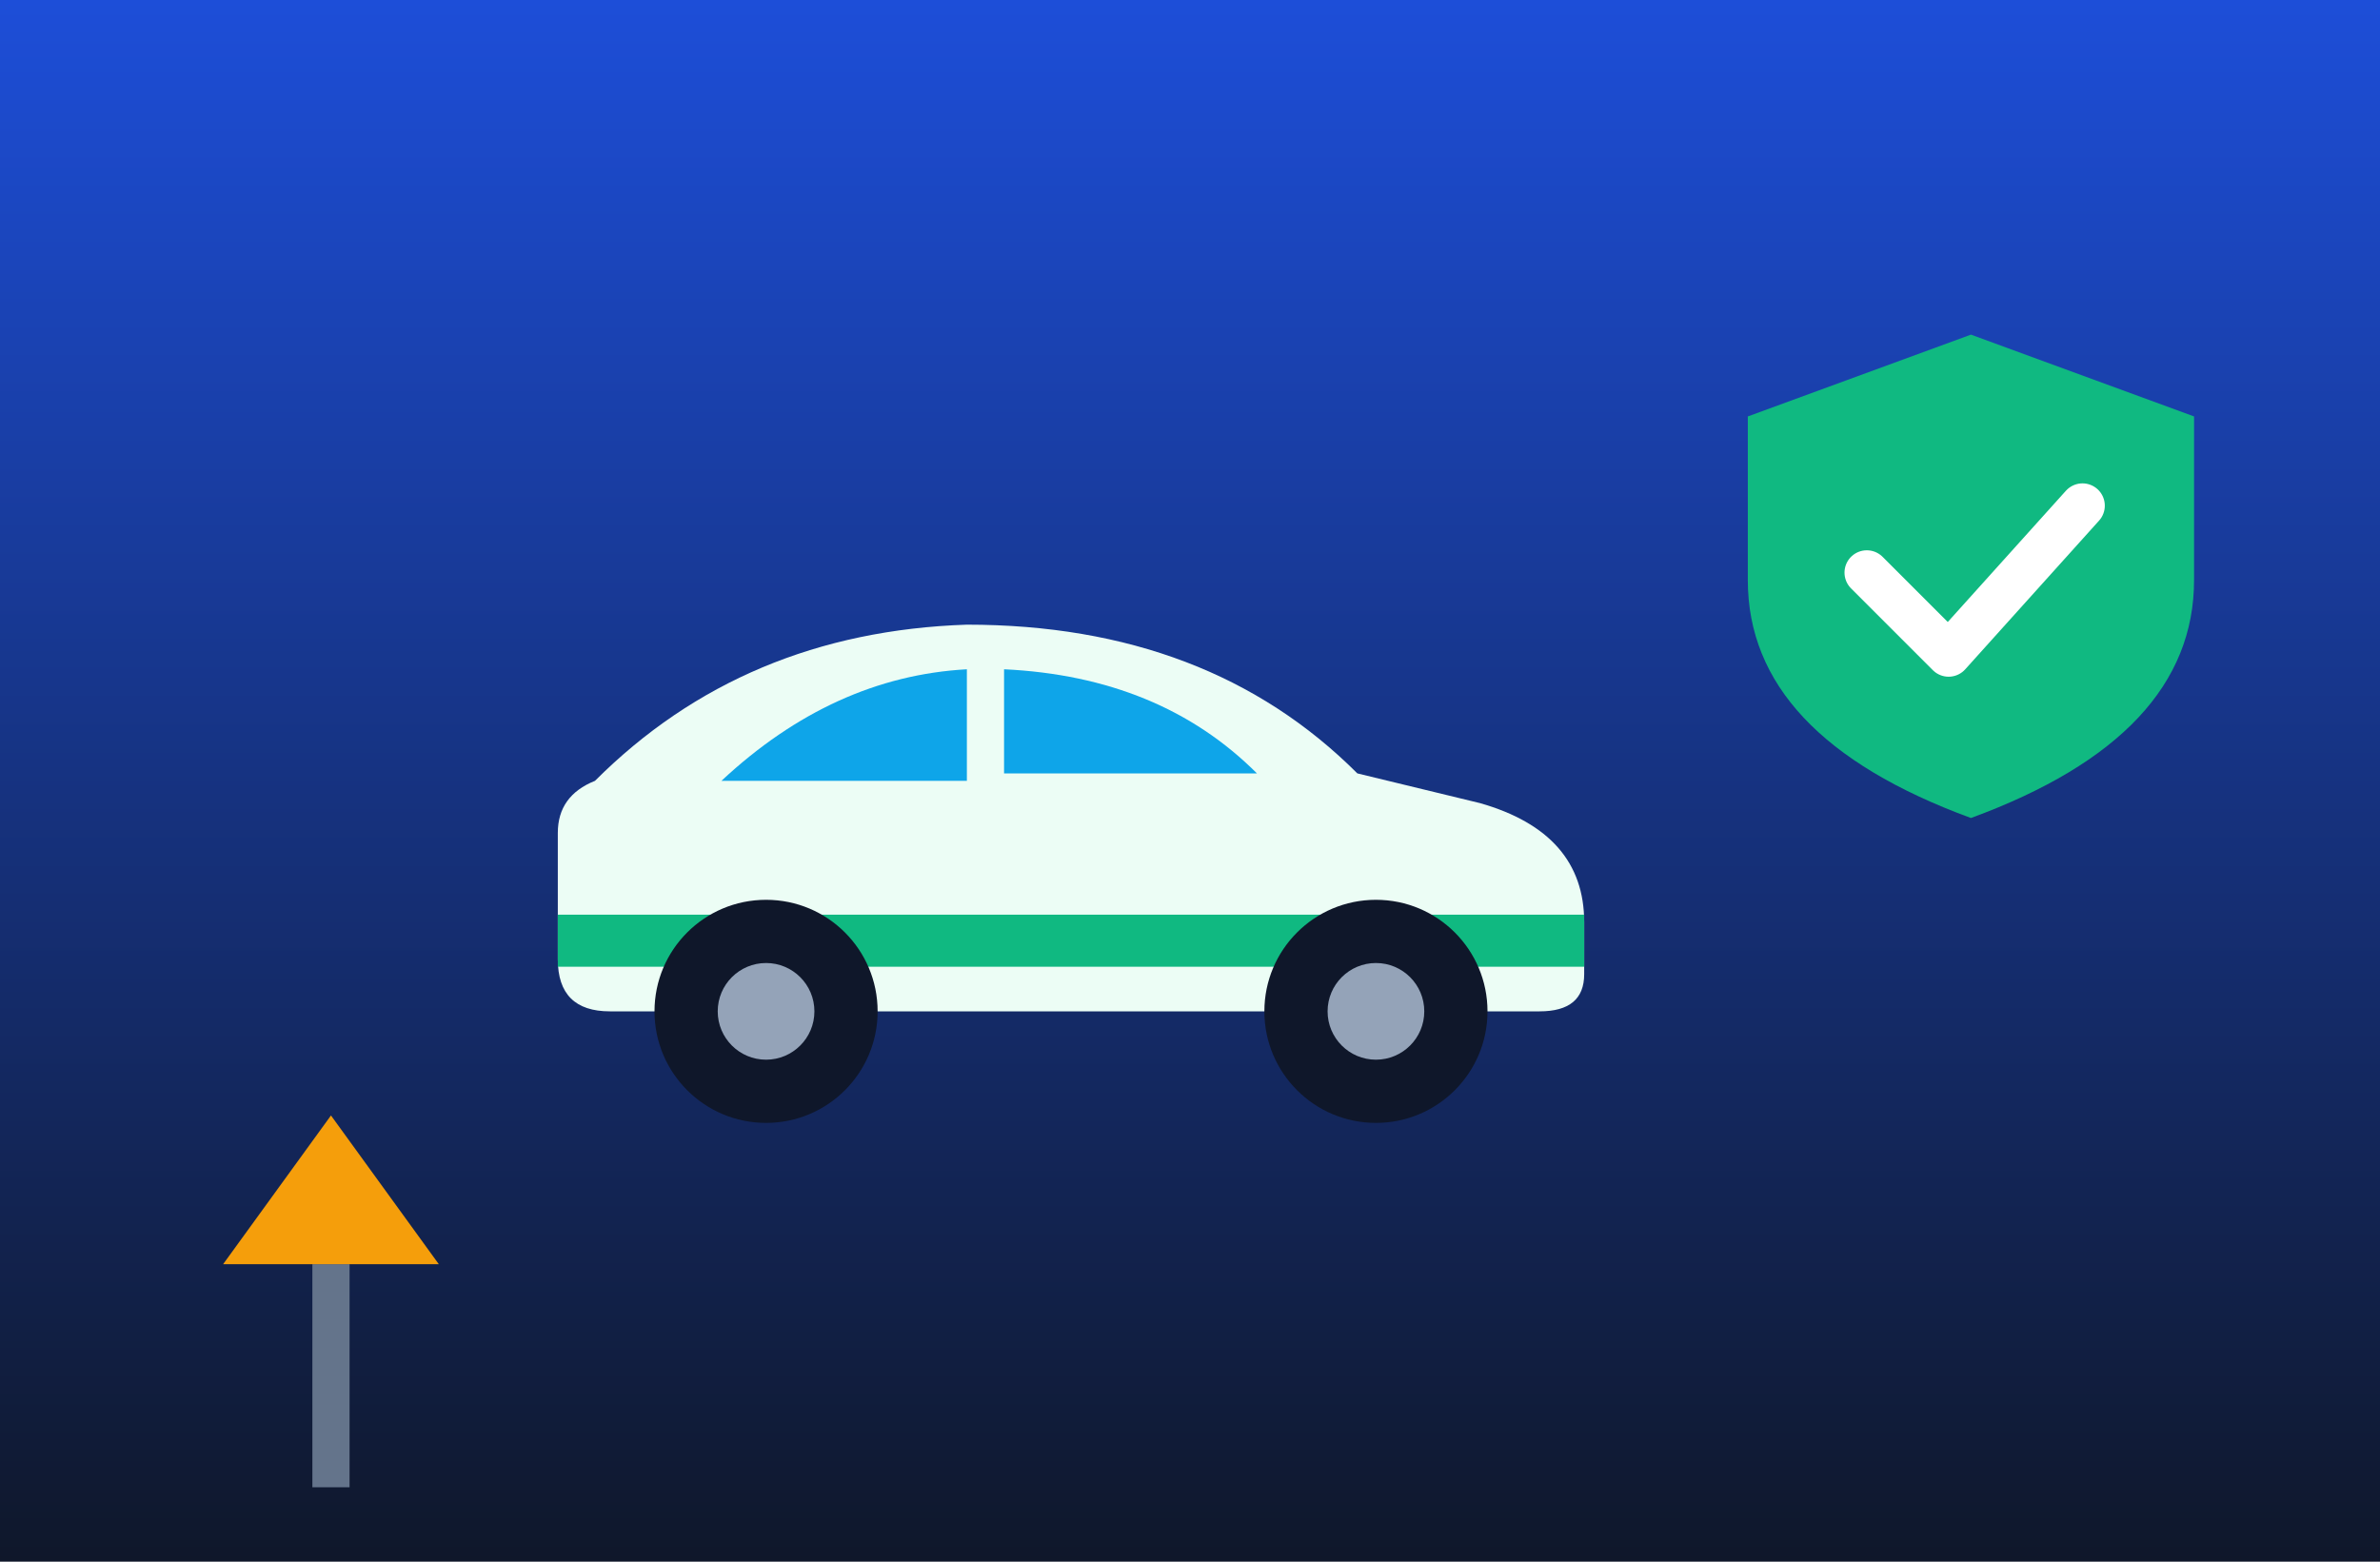
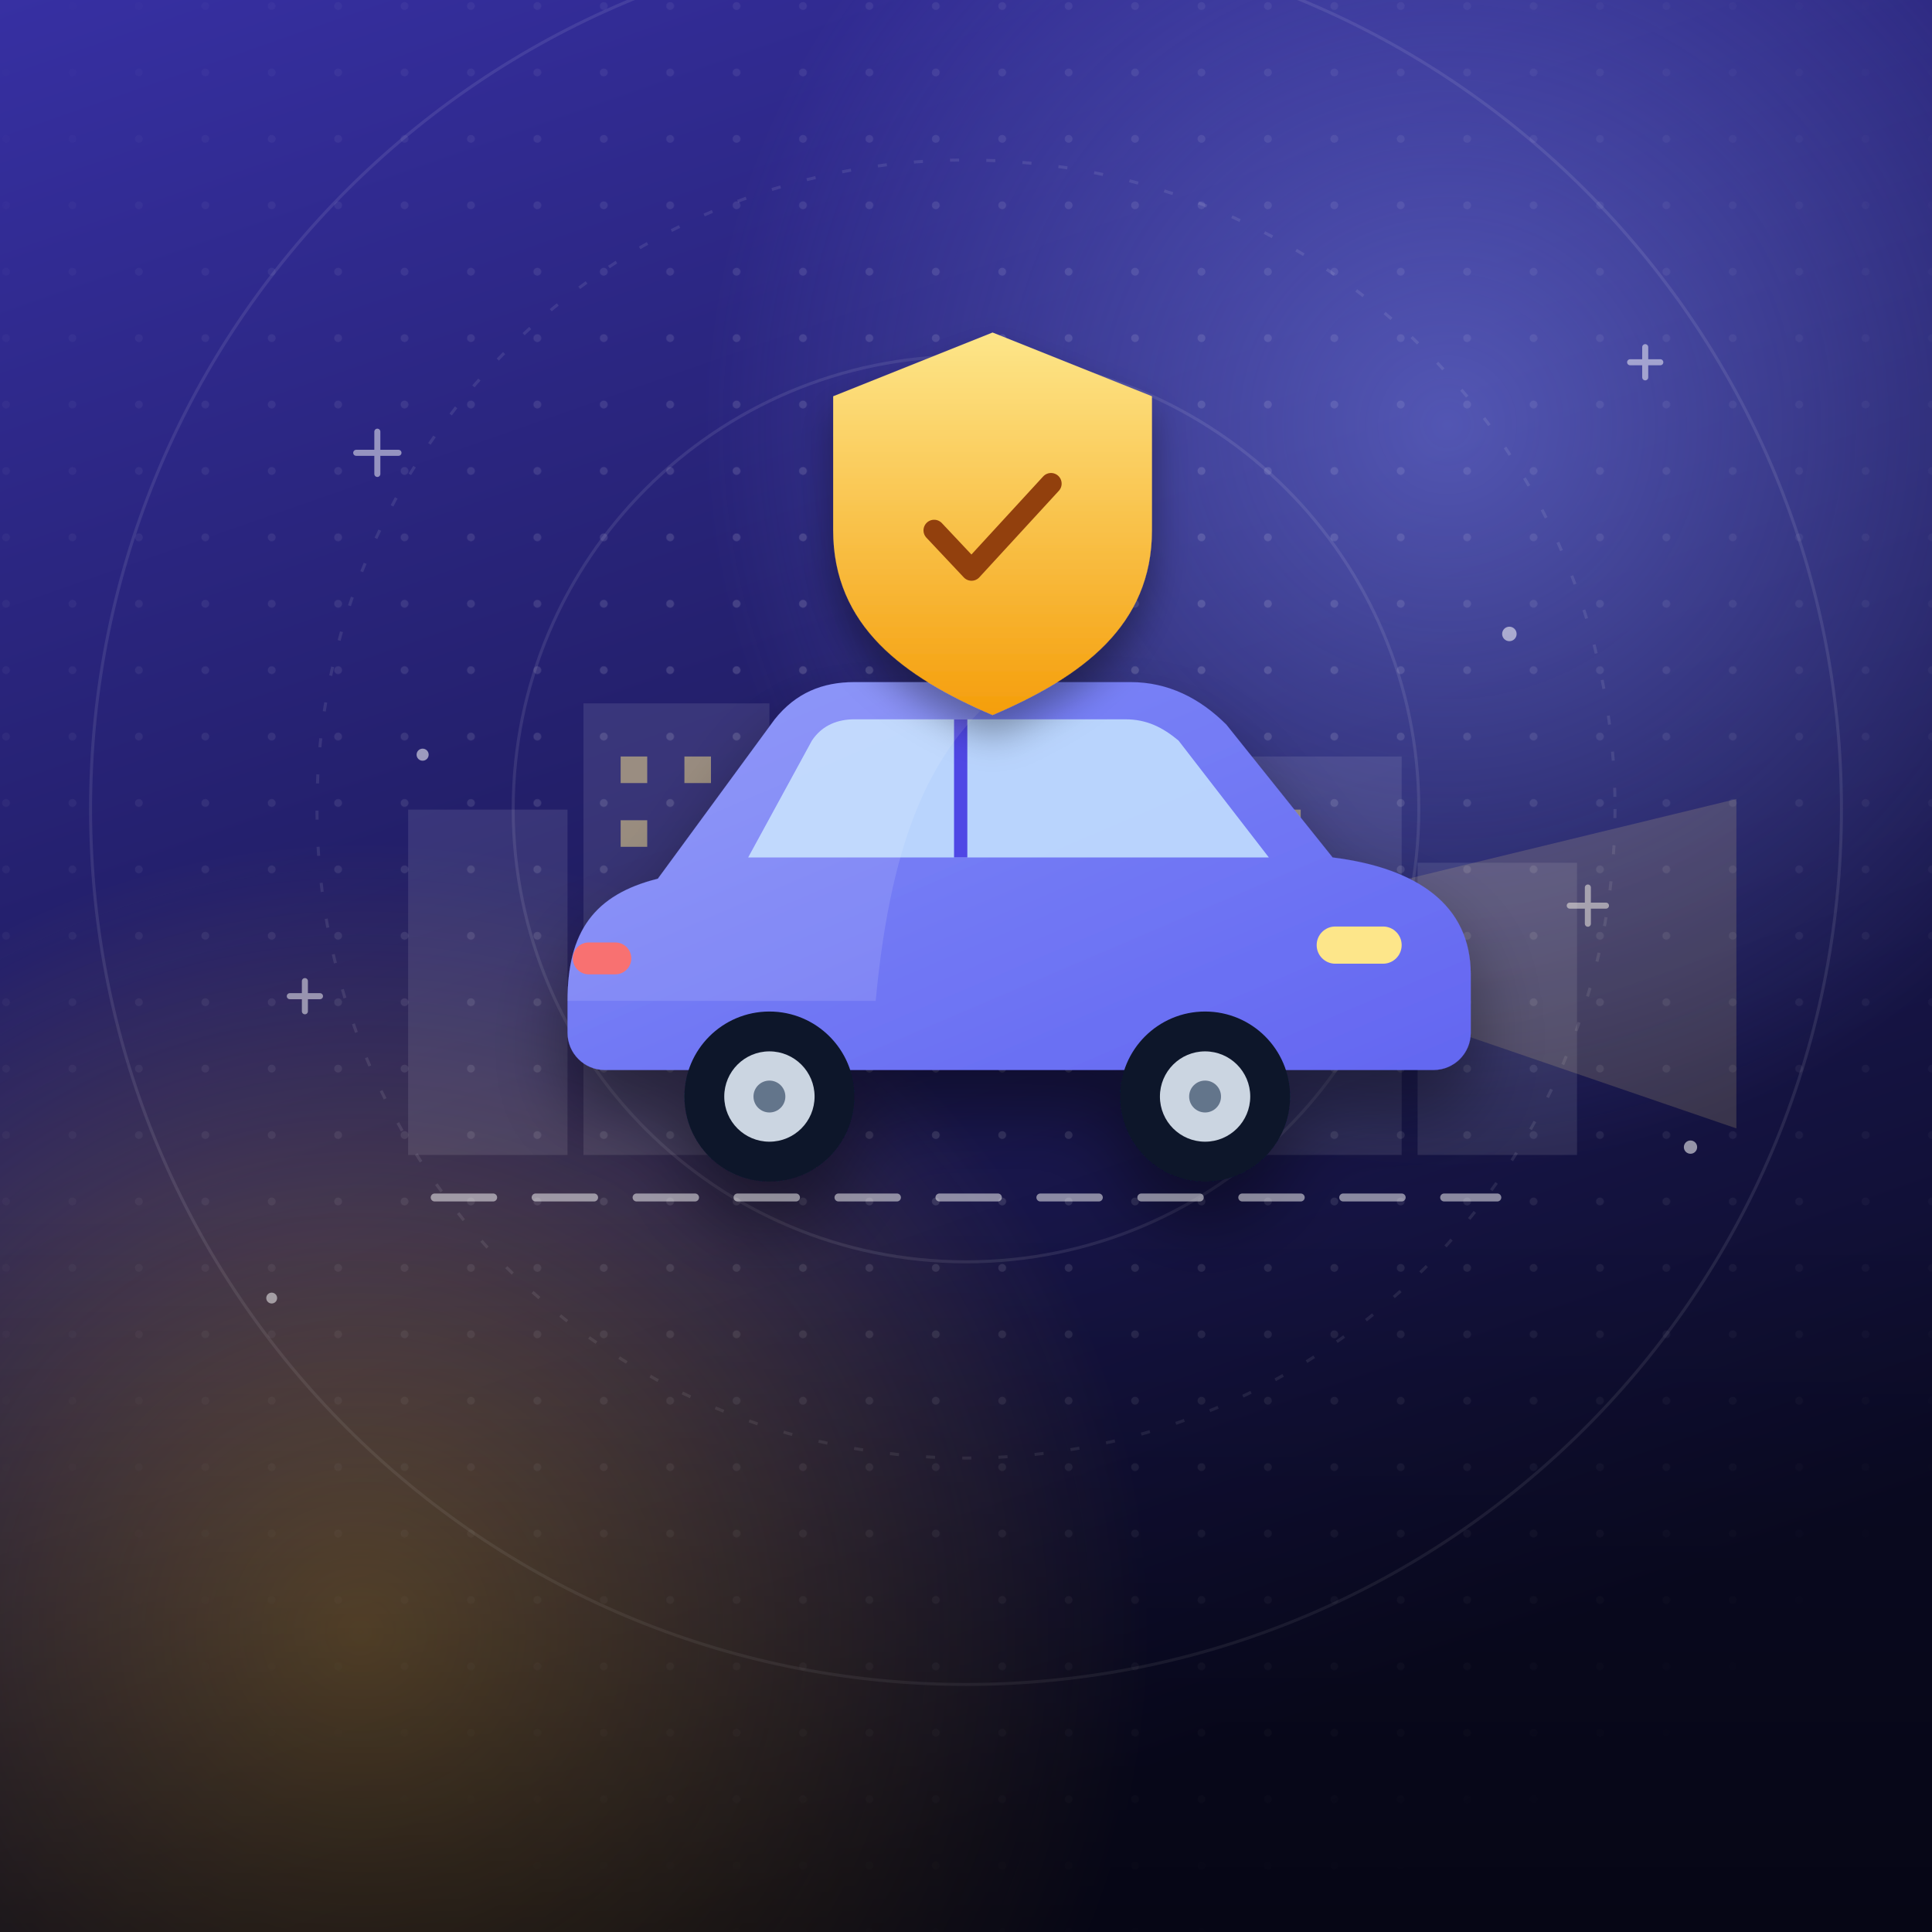
- <svg xmlns="http://www.w3.org/2000/svg" width="640" height="420" viewBox="0 0 640 420">
+ <svg xmlns="http://www.w3.org/2000/svg" width="640" height="640" viewBox="0 0 640 640">
  <defs>
-     <linearGradient id="bg" x1="0" y1="0" x2="0" y2="1">
-       <stop offset="0" stop-color="#1D4ED8" />
-       <stop offset="1" stop-color="#0F172A" />
+     <linearGradient id="bg" x1="0" y1="0" x2="0.35" y2="1">
+       <stop offset="0" stop-color="#3730A3" />
+       <stop offset="1" stop-color="#0B0B26" />
    </linearGradient>
+     <radialGradient id="glowA">
+       <stop offset="0" stop-color="#818CF8" stop-opacity=".5" />
+       <stop offset="1" stop-color="#818CF8" stop-opacity="0" />
+     </radialGradient>
+     <radialGradient id="glowB">
+       <stop offset="0" stop-color="#FBBF24" stop-opacity=".38" />
+       <stop offset="1" stop-color="#FBBF24" stop-opacity="0" />
+     </radialGradient>
+     <pattern id="dots" width="22" height="22" patternUnits="userSpaceOnUse">
+       <circle cx="2" cy="2" r="1.3" fill="#fff" fill-opacity=".18" />
+     </pattern>
+     <radialGradient id="fade" cx=".5" cy=".4" r=".62">
+       <stop offset="0" stop-color="#fff" />
+       <stop offset="1" stop-color="#000" />
+     </radialGradient>
+     <mask id="dotmask">
+       <rect width="640" height="640" fill="url(#fade)" />
+     </mask>
+     <linearGradient id="glass" x1="0" y1="0" x2="1" y2="1">
+       <stop offset="0" stop-color="#fff" stop-opacity=".34" />
+       <stop offset="1" stop-color="#fff" stop-opacity=".09" />
+     </linearGradient>
+     <linearGradient id="paper" x1="0" y1="0" x2="0" y2="1">
+       <stop offset="0" stop-color="#FFFFFF" />
+       <stop offset="1" stop-color="#DDE6EF" />
+     </linearGradient>
+     <linearGradient id="acc" x1="0" y1="0" x2="1" y2="1">
+       <stop offset="0" stop-color="#818CF8" />
+       <stop offset="1" stop-color="#6366F1" />
+     </linearGradient>
+     <linearGradient id="warm" x1="0" y1="0" x2="0" y2="1">
+       <stop offset="0" stop-color="#FDE68A" />
+       <stop offset="1" stop-color="#F59E0B" />
+     </linearGradient>
+     <linearGradient id="ground" x1="0" y1="0" x2="0" y2="1">
+       <stop offset="0" stop-color="#000" stop-opacity="0" />
+       <stop offset="1" stop-color="#000" stop-opacity=".45" />
+     </linearGradient>
+     <filter id="sh" x="-30%" y="-30%" width="160%" height="175%">
+       <feDropShadow dx="0" dy="16" stdDeviation="14" flood-color="#000" flood-opacity=".42" />
+     </filter>
+     <filter id="sh2" x="-30%" y="-30%" width="160%" height="175%">
+       <feDropShadow dx="0" dy="8" stdDeviation="7" flood-color="#000" flood-opacity=".35" />
+     </filter>
+     <filter id="soft" x="-50%" y="-50%" width="200%" height="200%">
+       <feGaussianBlur stdDeviation="9" />
+     </filter>
  </defs>
-   <rect width="640" height="420" fill="url(#bg)" />
-   <g transform="translate(130 150)">
-     <path d="M30 60 Q70 20 130 18 Q195 18 235 58 L268 66 Q296 74 296 98 L296 112 Q296 122 284 122 L34 122 Q20 122 20 108 L20 74 Q20 64 30 60 Z" fill="#ECFDF5" />
-     <path d="M64 60 Q94 32 130 30 L130 60 Z" fill="#0EA5E9" />
-     <path d="M140 30 Q182 32 208 58 L140 58 Z" fill="#0EA5E9" />
-     <rect x="20" y="96" width="276" height="14" fill="#10B981" />
-     <circle cx="76" cy="122" r="30" fill="#0F172A" />
-     <circle cx="76" cy="122" r="13" fill="#94A3B8" />
-     <circle cx="240" cy="122" r="30" fill="#0F172A" />
-     <circle cx="240" cy="122" r="13" fill="#94A3B8" />
+   <rect width="640" height="640" fill="url(#bg)" />
+   <circle cx="480" cy="140" r="250" fill="url(#glowA)" />
+   <circle cx="120" cy="540" r="260" fill="url(#glowB)" />
+   <rect width="640" height="640" fill="url(#dots)" mask="url(#dotmask)" />
+   <g fill="none" stroke="#fff" stroke-opacity=".09">
+     <circle cx="320" cy="268" r="150" />
+     <circle cx="320" cy="268" r="215" stroke-dasharray="3 9" />
+     <circle cx="320" cy="268" r="290" />
  </g>
-   <g transform="translate(470 90)">
-     <path d="M60 0 L120 22 L120 66 Q120 108 60 130 Q0 108 0 66 L0 22 Z" fill="#10B981" />
-     <path d="M32 64 L54 86 L90 46" stroke="#fff" stroke-width="12" fill="none" stroke-linecap="round" stroke-linejoin="round" />
+   <g stroke="#fff" stroke-opacity=".5" stroke-width="2" stroke-linecap="round">
+     <path d="M118 150h14M125 143v14" />
+     <path d="M520 300h12M526 294v12" />
+     <path d="M540 120h10M545 115v10" />
+     <path d="M96 330h10M101 325v10" />
  </g>
-   <g transform="translate(60 300)">
-     <rect x="24" y="40" width="10" height="60" fill="#64748B" />
-     <path d="M29 0 L58 40 L0 40 Z" fill="#F59E0B" />
+   <g fill="#fff" fill-opacity=".55">
+     <circle cx="500" cy="210" r="2.4" />
+     <circle cx="140" cy="250" r="2" />
+     <circle cx="560" cy="380" r="2.2" />
+     <circle cx="90" cy="430" r="1.8" />
  </g>
+   <g transform="translate(0 -30) translate(320 285) scale(.88) translate(-320 -285)">
+     <g fill="#fff" fill-opacity=".1">
+       <rect x="110" y="300" width="60" height="130" />
+       <rect x="176" y="260" width="70" height="170" />
+       <rect x="420" y="280" width="64" height="150" />
+       <rect x="490" y="320" width="60" height="110" />
+     </g>
+     <g fill="#FDE68A" fill-opacity=".5">
+       <rect x="190" y="280" width="10" height="10" />
+       <rect x="214" y="280" width="10" height="10" />
+       <rect x="190" y="304" width="10" height="10" />
+       <rect x="436" y="300" width="10" height="10" />
+       <rect x="460" y="324" width="10" height="10" />
+     </g>
+     <path d="M470 330 L610 296 V420 L470 372Z" fill="#FDE68A" fill-opacity=".16" />
+     <g filter="url(#sh)">
+       <path d="M170 372c0-26 10-40 34-46l44-60c8-10 18-14 30-14h104c14 0 26 6 36 16l40 50c32 4 52 18 52 44v22a14 14 0 0 1-14 14H184a14 14 0 0 1-14-14z" fill="url(#acc)" />
+       <path d="M262 274c4-6 10-8 16-8h102c8 0 14 3 20 8l34 44H238z" fill="#BFDBFE" fill-opacity=".92" />
+       <path d="M318 266v52" stroke="#4F46E5" stroke-width="5" />
+       <path d="M170 372c0-26 10-40 34-46l44-60c8-10 18-14 30-14h60c-30 22-46 56-52 120z" fill="#fff" fill-opacity=".12" />
+       <rect x="452" y="344" width="32" height="14" rx="7" fill="#FDE68A" />
+       <rect x="172" y="350" width="22" height="12" rx="6" fill="#F87171" />
+       <circle cx="246" cy="408" r="32" fill="#0F172A" />
+       <circle cx="246" cy="408" r="17" fill="#CBD5E1" />
+       <circle cx="246" cy="408" r="6" fill="#64748B" />
+       <circle cx="410" cy="408" r="32" fill="#0F172A" />
+       <circle cx="410" cy="408" r="17" fill="#CBD5E1" />
+       <circle cx="410" cy="408" r="6" fill="#64748B" />
+     </g>
+     <g filter="url(#sh2)">
+       <path d="M330 120.4 L390 144.4 V194.8 C390 230.8 363.6 250 330 264.4 C296.4 250 270 230.8 270 194.8 V144.4 Z" fill="url(#warm)" />
+       <path d="M308 194.88 l14.08 14.96 l29.92 -32.56" fill="none" stroke="#92400E" stroke-width="8" stroke-linecap="round" stroke-linejoin="round" />
+     </g>
+     <path d="M120 446h400" stroke="#fff" stroke-opacity=".5" stroke-width="3" stroke-dasharray="22 16" stroke-linecap="round" />
+   </g>
+   <rect y="400" width="640" height="240" fill="url(#ground)" />
</svg>
